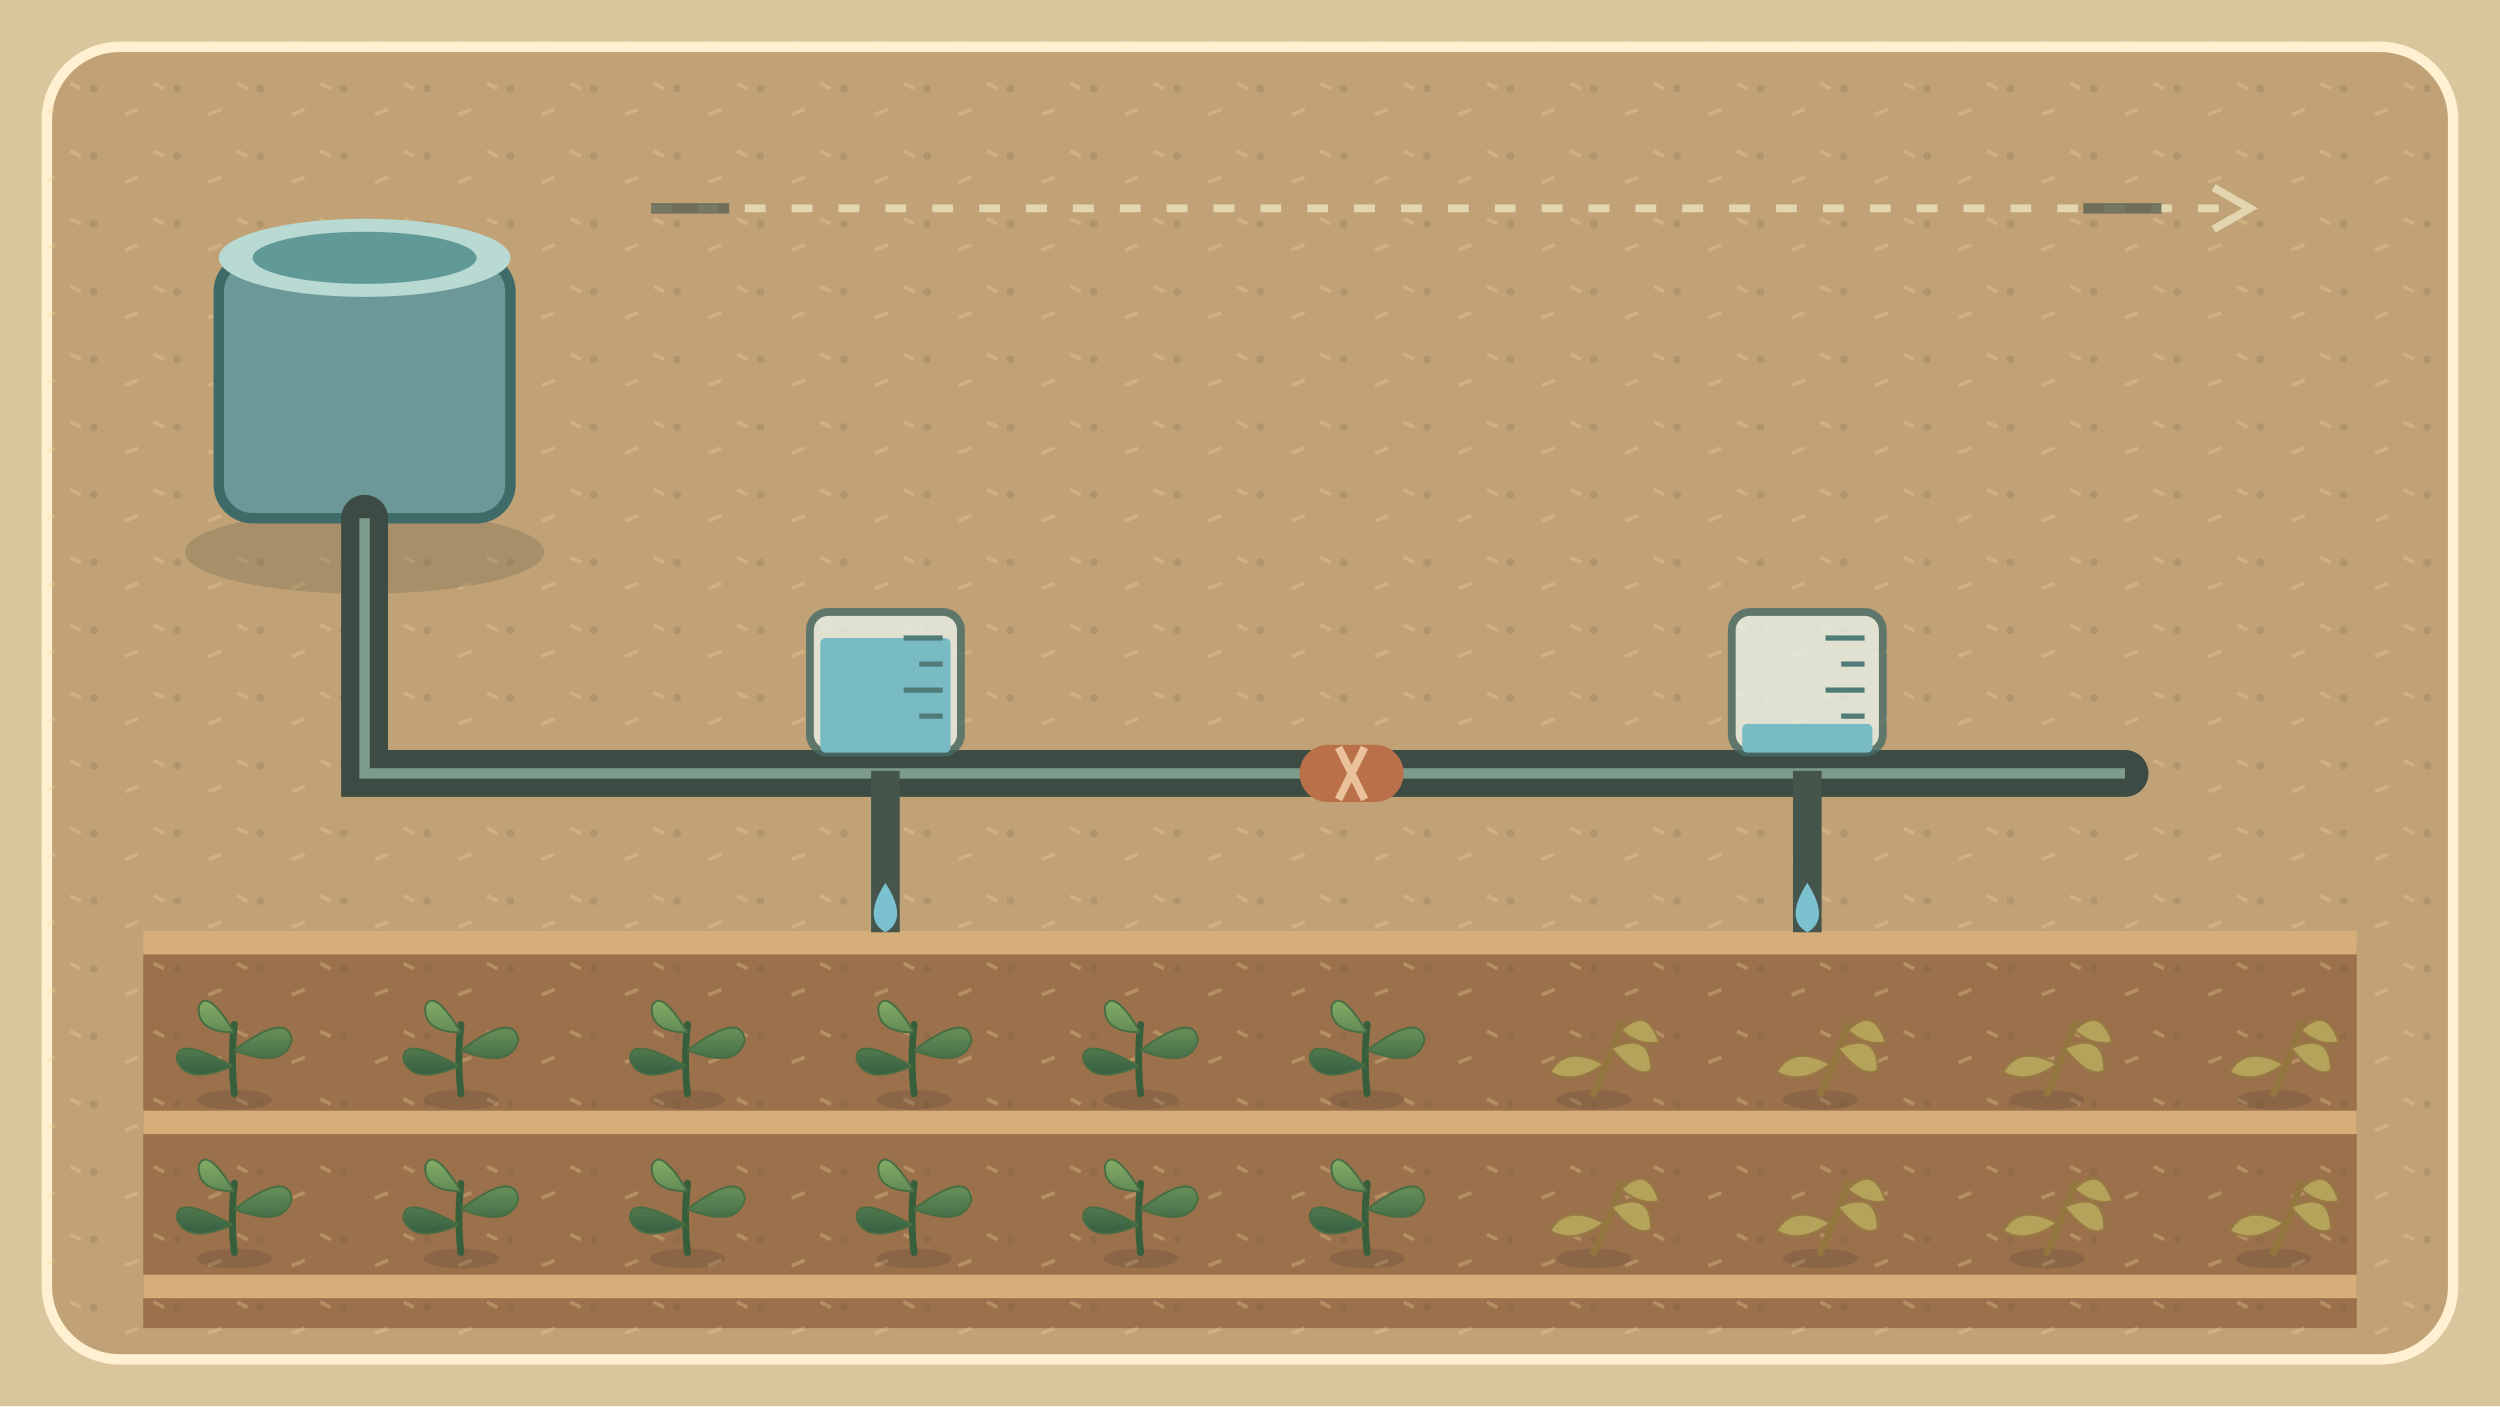
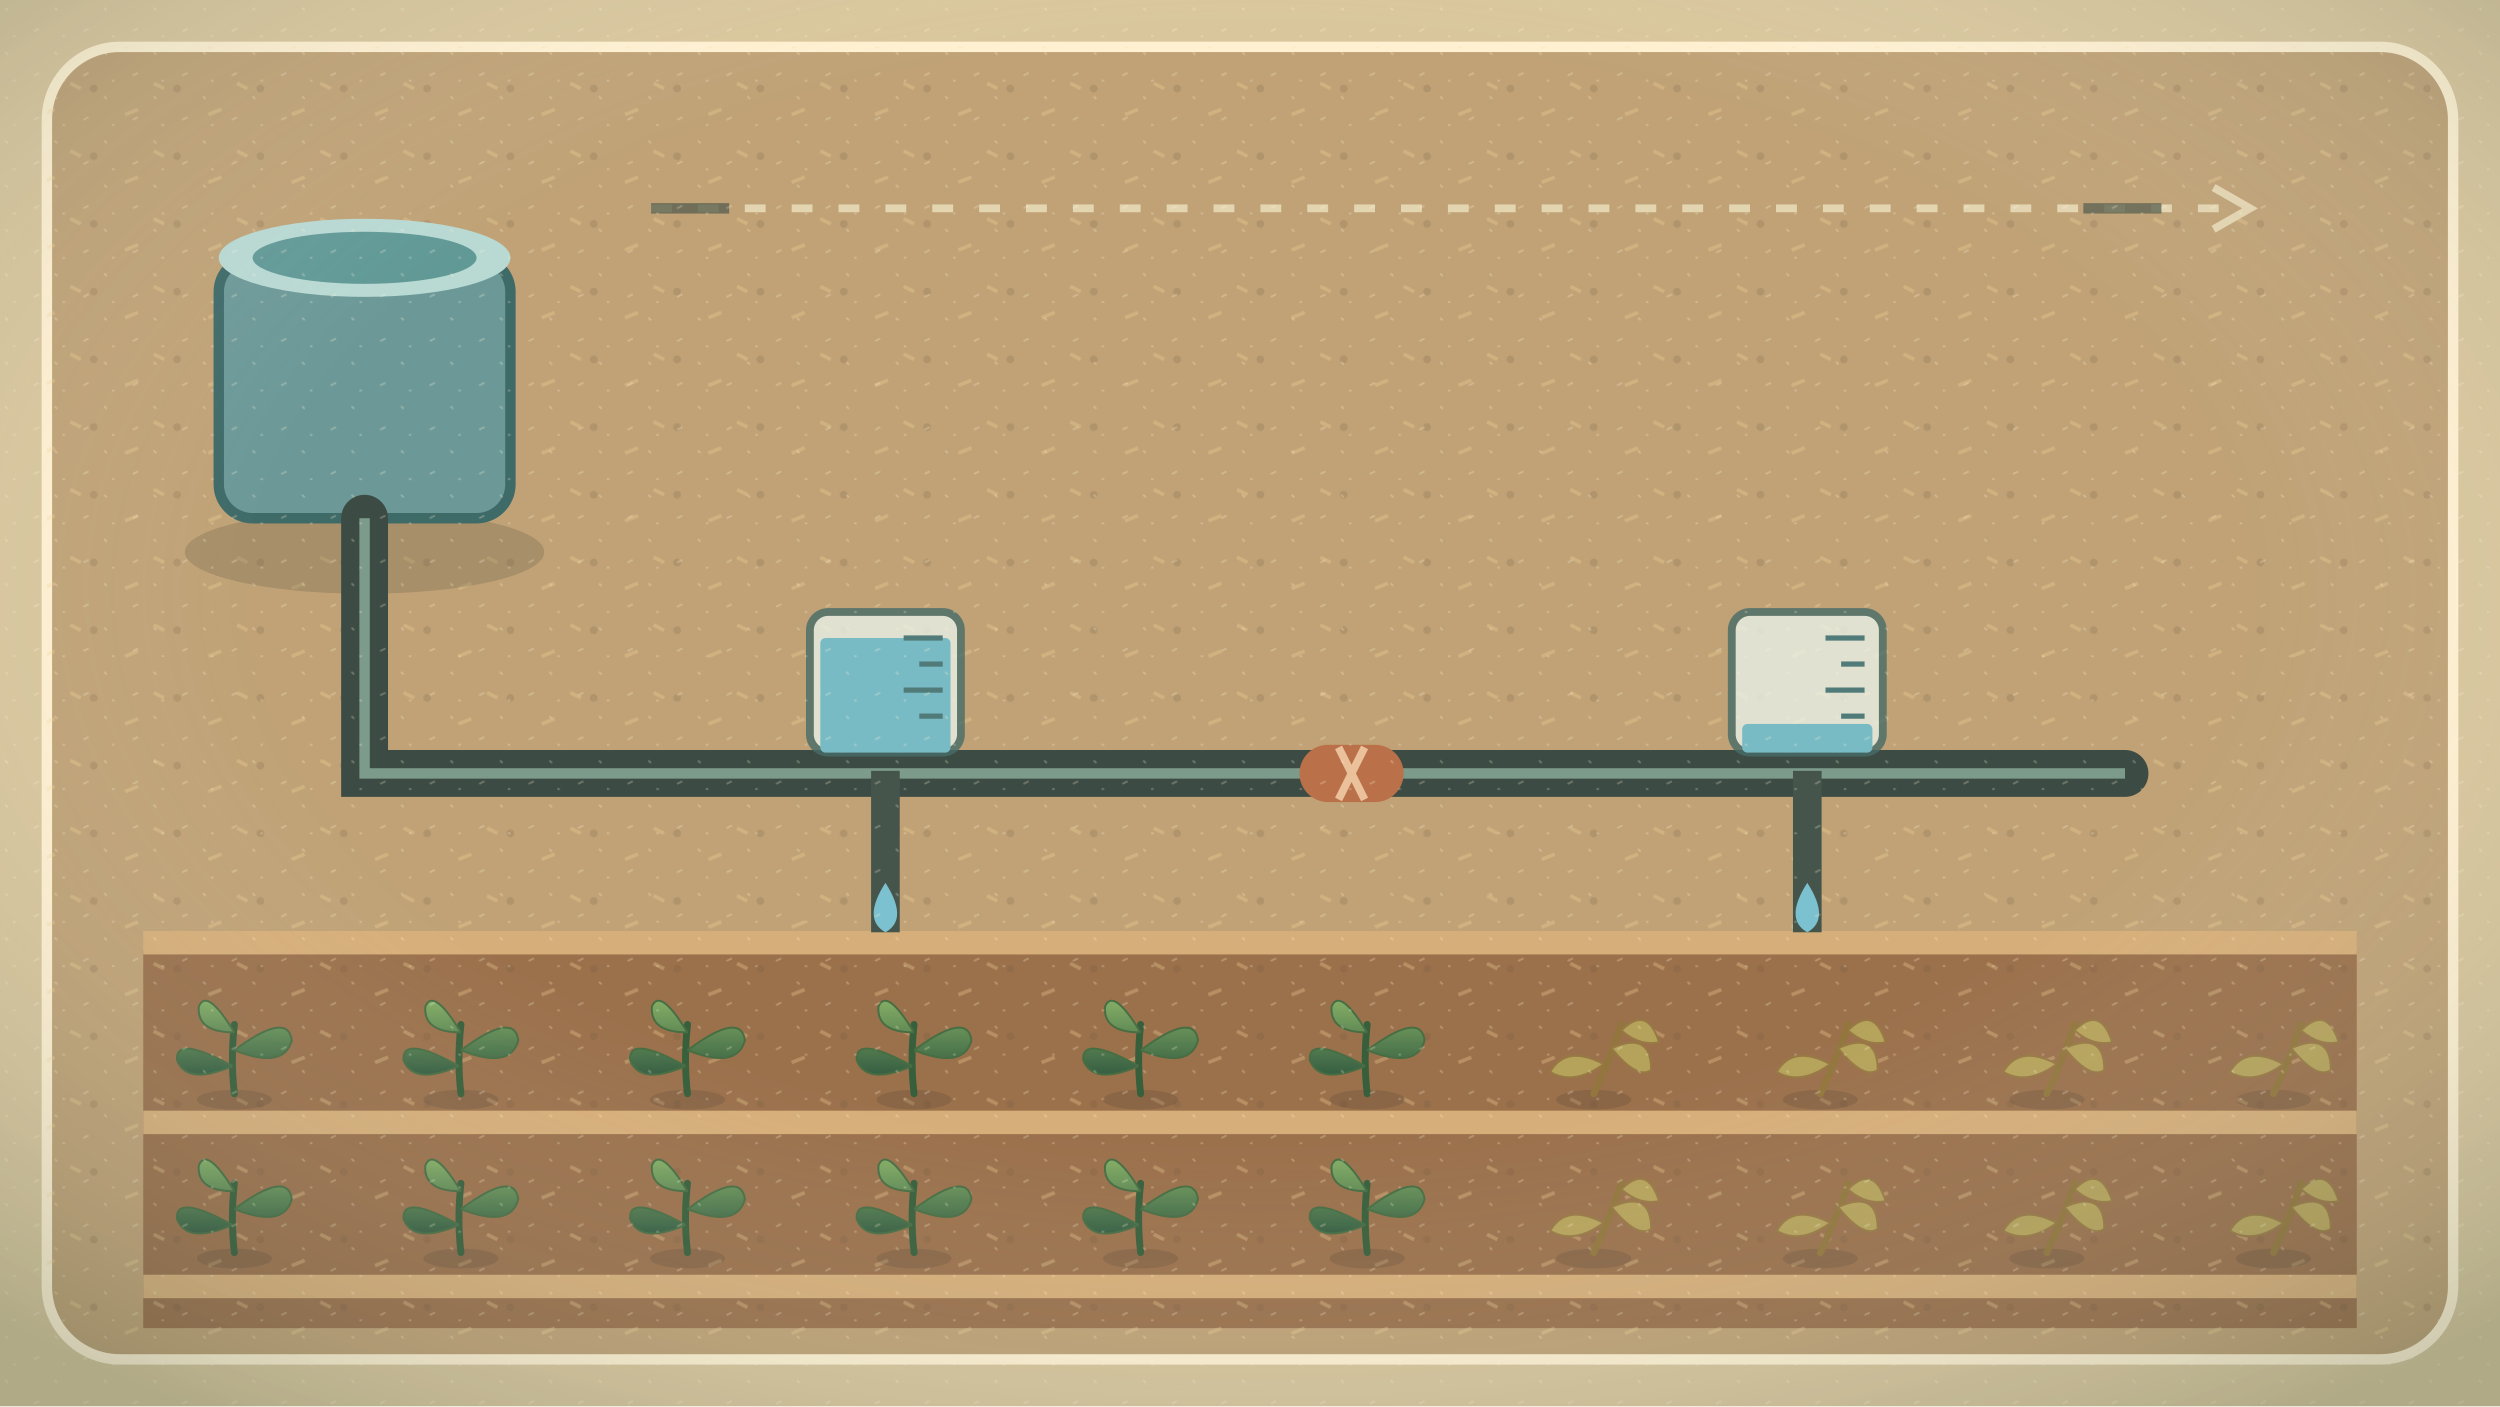
<svg xmlns="http://www.w3.org/2000/svg" width="960" height="540" viewBox="0 0 960 540">
  <defs>
    <linearGradient id="sky" x2="0" y2="1">
      <stop stop-color="#a9d7d8" />
      <stop offset="1" stop-color="#fff0c5" />
    </linearGradient>
    <linearGradient id="earth" x2="0" y2="1">
      <stop stop-color="#c5aa70" />
      <stop offset="1" stop-color="#8c6848" />
    </linearGradient>
    <linearGradient id="green" x2="0" y2="1">
      <stop stop-color="#83ad65" />
      <stop offset="1" stop-color="#365e42" />
    </linearGradient>
    <pattern id="grain" width="32" height="26" patternUnits="userSpaceOnUse">
      <circle cx="4" cy="8" r="1.5" fill="#6c533c" opacity=".18" />
      <path d="M16 18l5-2m6-10 4 2" stroke="#f4d699" opacity=".3" stroke-width="1.4" />
    </pattern>
  </defs>
  <rect width="960" height="540" fill="#d9c69c" />
  <rect x="18" y="18" width="924" height="504" rx="28" fill="#c0a276" stroke="#fff0d1" stroke-width="4" />
  <rect x="18" y="18" width="924" height="504" rx="28" fill="url(#grain)" />
  <path d="M55 365H905V510H55Z" fill="#9b714c" />
  <path d="M55 365H905V510H55Z" fill="url(#grain)" />
  <path d="M55 362H905M55 431H905M55 494H905" stroke="#d6ae79" stroke-width="9" />
  <g transform="translate(140 155)">
    <ellipse cy="57" rx="69" ry="16" fill="#6c6049" opacity=".3" />
    <rect x="-56" y="-56" width="112" height="100" rx="13" fill="#6c9998" stroke="#3e6a68" stroke-width="4" />
    <ellipse cy="-56" rx="56" ry="15" fill="#b9d9d3" />
    <ellipse cy="-56" rx="43" ry="10" fill="#619997" />
    <path d="M0 44V142H676" stroke="#3c4b43" stroke-width="18" fill="none" stroke-linecap="round" />
    <path d="M0 44V142H676" stroke="#7d9b8b" stroke-width="4" fill="none" />
  </g>
  <path d="M510 297h18" stroke="#ba7049" stroke-width="22" stroke-linecap="round" />
  <path d="M514 287l10 20m0-20-10 20" stroke="#eac19a" stroke-width="3" />
  <path d="M340 296v62M694 296v62" stroke="#46554c" stroke-width="11" />
  <g fill="#7cc1cf">
    <path d="M340 339q-9 14 0 19q9-5 0-19M694 339q-9 14 0 19q9-5 0-19" />
  </g>
  <g transform="translate(340 284)">
    <rect x="-29" y="-49" width="58" height="54" rx="7" fill="#e9f1e6" opacity=".8" stroke="#476b68" stroke-width="3" />
    <rect x="-25" y="-39" width="50" height="44" rx="2" fill="#79bbc5" />
    <path d="M7-39h15M13-29h9M7-19h15M13-9h9" stroke="#507b79" stroke-width="2" />
  </g>
  <g transform="translate(694 284)">
    <rect x="-29" y="-49" width="58" height="54" rx="7" fill="#e9f1e6" opacity=".8" stroke="#476b68" stroke-width="3" />
    <rect x="-25" y="-6" width="50" height="11" rx="2" fill="#79bbc5" />
    <path d="M7-39h15M13-29h9M7-19h15M13-9h9" stroke="#507b79" stroke-width="2" />
  </g>
  <g transform="translate(90 420) scale(0.76)">
    <ellipse cy="3" rx="19" ry="5" fill="#493c30" opacity=".21" />
    <path d="M0 0Q-2 -17 0 -35" fill="none" stroke="#385f3b" stroke-width="3.5" stroke-linecap="round" />
    <path d="M-1-14Q-30-30-29-17Q-24-4-1-14M0-22Q27-42 29-27Q25-12 0-22M0-31Q-14-54-18-44Q-19-31 0-31" fill="url(#green)" stroke="#486d43" stroke-width="1" />
  </g>
  <g transform="translate(177 420) scale(0.76)">
    <ellipse cy="3" rx="19" ry="5" fill="#493c30" opacity=".21" />
    <path d="M0 0Q-2 -17 0 -35" fill="none" stroke="#385f3b" stroke-width="3.5" stroke-linecap="round" />
    <path d="M-1-14Q-30-30-29-17Q-24-4-1-14M0-22Q27-42 29-27Q25-12 0-22M0-31Q-14-54-18-44Q-19-31 0-31" fill="url(#green)" stroke="#486d43" stroke-width="1" />
  </g>
  <g transform="translate(264 420) scale(0.76)">
    <ellipse cy="3" rx="19" ry="5" fill="#493c30" opacity=".21" />
    <path d="M0 0Q-2 -17 0 -35" fill="none" stroke="#385f3b" stroke-width="3.5" stroke-linecap="round" />
    <path d="M-1-14Q-30-30-29-17Q-24-4-1-14M0-22Q27-42 29-27Q25-12 0-22M0-31Q-14-54-18-44Q-19-31 0-31" fill="url(#green)" stroke="#486d43" stroke-width="1" />
  </g>
  <g transform="translate(351 420) scale(0.76)">
    <ellipse cy="3" rx="19" ry="5" fill="#493c30" opacity=".21" />
    <path d="M0 0Q-2 -17 0 -35" fill="none" stroke="#385f3b" stroke-width="3.5" stroke-linecap="round" />
    <path d="M-1-14Q-30-30-29-17Q-24-4-1-14M0-22Q27-42 29-27Q25-12 0-22M0-31Q-14-54-18-44Q-19-31 0-31" fill="url(#green)" stroke="#486d43" stroke-width="1" />
  </g>
  <g transform="translate(438 420) scale(0.76)">
    <ellipse cy="3" rx="19" ry="5" fill="#493c30" opacity=".21" />
    <path d="M0 0Q-2 -17 0 -35" fill="none" stroke="#385f3b" stroke-width="3.5" stroke-linecap="round" />
    <path d="M-1-14Q-30-30-29-17Q-24-4-1-14M0-22Q27-42 29-27Q25-12 0-22M0-31Q-14-54-18-44Q-19-31 0-31" fill="url(#green)" stroke="#486d43" stroke-width="1" />
  </g>
  <g transform="translate(525 420) scale(0.76)">
    <ellipse cy="3" rx="19" ry="5" fill="#493c30" opacity=".21" />
    <path d="M0 0Q-2 -17 0 -35" fill="none" stroke="#385f3b" stroke-width="3.5" stroke-linecap="round" />
    <path d="M-1-14Q-30-30-29-17Q-24-4-1-14M0-22Q27-42 29-27Q25-12 0-22M0-31Q-14-54-18-44Q-19-31 0-31" fill="url(#green)" stroke="#486d43" stroke-width="1" />
  </g>
  <g transform="translate(612 420) scale(0.76)">
    <ellipse cy="3" rx="19" ry="5" fill="#493c30" opacity=".21" />
    <path d="M0 0Q8 -17 14 -35" fill="none" stroke="#92763d" stroke-width="3.5" stroke-linecap="round" />
    <path d="M5-15Q-14-25-22-11Q-10-4 5-15M9-23Q29-32 29-12Q22-7 9-23M14-32Q27-45 33-26Q23-24 14-32" fill="#b6a35b" stroke="#977943" stroke-width="1" />
  </g>
  <g transform="translate(699 420) scale(0.76)">
    <ellipse cy="3" rx="19" ry="5" fill="#493c30" opacity=".21" />
    <path d="M0 0Q8 -17 14 -35" fill="none" stroke="#92763d" stroke-width="3.5" stroke-linecap="round" />
    <path d="M5-15Q-14-25-22-11Q-10-4 5-15M9-23Q29-32 29-12Q22-7 9-23M14-32Q27-45 33-26Q23-24 14-32" fill="#b6a35b" stroke="#977943" stroke-width="1" />
  </g>
  <g transform="translate(786 420) scale(0.76)">
    <ellipse cy="3" rx="19" ry="5" fill="#493c30" opacity=".21" />
    <path d="M0 0Q8 -17 14 -35" fill="none" stroke="#92763d" stroke-width="3.5" stroke-linecap="round" />
    <path d="M5-15Q-14-25-22-11Q-10-4 5-15M9-23Q29-32 29-12Q22-7 9-23M14-32Q27-45 33-26Q23-24 14-32" fill="#b6a35b" stroke="#977943" stroke-width="1" />
  </g>
  <g transform="translate(873 420) scale(0.76)">
    <ellipse cy="3" rx="19" ry="5" fill="#493c30" opacity=".21" />
    <path d="M0 0Q8 -17 14 -35" fill="none" stroke="#92763d" stroke-width="3.5" stroke-linecap="round" />
    <path d="M5-15Q-14-25-22-11Q-10-4 5-15M9-23Q29-32 29-12Q22-7 9-23M14-32Q27-45 33-26Q23-24 14-32" fill="#b6a35b" stroke="#977943" stroke-width="1" />
  </g>
  <g transform="translate(90 481) scale(0.76)">
    <ellipse cy="3" rx="19" ry="5" fill="#493c30" opacity=".21" />
    <path d="M0 0Q-2 -17 0 -35" fill="none" stroke="#385f3b" stroke-width="3.5" stroke-linecap="round" />
    <path d="M-1-14Q-30-30-29-17Q-24-4-1-14M0-22Q27-42 29-27Q25-12 0-22M0-31Q-14-54-18-44Q-19-31 0-31" fill="url(#green)" stroke="#486d43" stroke-width="1" />
  </g>
  <g transform="translate(177 481) scale(0.76)">
    <ellipse cy="3" rx="19" ry="5" fill="#493c30" opacity=".21" />
    <path d="M0 0Q-2 -17 0 -35" fill="none" stroke="#385f3b" stroke-width="3.5" stroke-linecap="round" />
    <path d="M-1-14Q-30-30-29-17Q-24-4-1-14M0-22Q27-42 29-27Q25-12 0-22M0-31Q-14-54-18-44Q-19-31 0-31" fill="url(#green)" stroke="#486d43" stroke-width="1" />
  </g>
  <g transform="translate(264 481) scale(0.76)">
    <ellipse cy="3" rx="19" ry="5" fill="#493c30" opacity=".21" />
    <path d="M0 0Q-2 -17 0 -35" fill="none" stroke="#385f3b" stroke-width="3.5" stroke-linecap="round" />
    <path d="M-1-14Q-30-30-29-17Q-24-4-1-14M0-22Q27-42 29-27Q25-12 0-22M0-31Q-14-54-18-44Q-19-31 0-31" fill="url(#green)" stroke="#486d43" stroke-width="1" />
  </g>
  <g transform="translate(351 481) scale(0.76)">
    <ellipse cy="3" rx="19" ry="5" fill="#493c30" opacity=".21" />
    <path d="M0 0Q-2 -17 0 -35" fill="none" stroke="#385f3b" stroke-width="3.5" stroke-linecap="round" />
    <path d="M-1-14Q-30-30-29-17Q-24-4-1-14M0-22Q27-42 29-27Q25-12 0-22M0-31Q-14-54-18-44Q-19-31 0-31" fill="url(#green)" stroke="#486d43" stroke-width="1" />
  </g>
  <g transform="translate(438 481) scale(0.76)">
    <ellipse cy="3" rx="19" ry="5" fill="#493c30" opacity=".21" />
    <path d="M0 0Q-2 -17 0 -35" fill="none" stroke="#385f3b" stroke-width="3.5" stroke-linecap="round" />
    <path d="M-1-14Q-30-30-29-17Q-24-4-1-14M0-22Q27-42 29-27Q25-12 0-22M0-31Q-14-54-18-44Q-19-31 0-31" fill="url(#green)" stroke="#486d43" stroke-width="1" />
  </g>
  <g transform="translate(525 481) scale(0.76)">
    <ellipse cy="3" rx="19" ry="5" fill="#493c30" opacity=".21" />
    <path d="M0 0Q-2 -17 0 -35" fill="none" stroke="#385f3b" stroke-width="3.5" stroke-linecap="round" />
    <path d="M-1-14Q-30-30-29-17Q-24-4-1-14M0-22Q27-42 29-27Q25-12 0-22M0-31Q-14-54-18-44Q-19-31 0-31" fill="url(#green)" stroke="#486d43" stroke-width="1" />
  </g>
  <g transform="translate(612 481) scale(0.76)">
    <ellipse cy="3" rx="19" ry="5" fill="#493c30" opacity=".21" />
    <path d="M0 0Q8 -17 14 -35" fill="none" stroke="#92763d" stroke-width="3.5" stroke-linecap="round" />
    <path d="M5-15Q-14-25-22-11Q-10-4 5-15M9-23Q29-32 29-12Q22-7 9-23M14-32Q27-45 33-26Q23-24 14-32" fill="#b6a35b" stroke="#977943" stroke-width="1" />
  </g>
  <g transform="translate(699 481) scale(0.76)">
    <ellipse cy="3" rx="19" ry="5" fill="#493c30" opacity=".21" />
    <path d="M0 0Q8 -17 14 -35" fill="none" stroke="#92763d" stroke-width="3.5" stroke-linecap="round" />
    <path d="M5-15Q-14-25-22-11Q-10-4 5-15M9-23Q29-32 29-12Q22-7 9-23M14-32Q27-45 33-26Q23-24 14-32" fill="#b6a35b" stroke="#977943" stroke-width="1" />
  </g>
  <g transform="translate(786 481) scale(0.76)">
    <ellipse cy="3" rx="19" ry="5" fill="#493c30" opacity=".21" />
    <path d="M0 0Q8 -17 14 -35" fill="none" stroke="#92763d" stroke-width="3.5" stroke-linecap="round" />
    <path d="M5-15Q-14-25-22-11Q-10-4 5-15M9-23Q29-32 29-12Q22-7 9-23M14-32Q27-45 33-26Q23-24 14-32" fill="#b6a35b" stroke="#977943" stroke-width="1" />
  </g>
  <g transform="translate(873 481) scale(0.76)">
    <ellipse cy="3" rx="19" ry="5" fill="#493c30" opacity=".21" />
    <path d="M0 0Q8 -17 14 -35" fill="none" stroke="#92763d" stroke-width="3.5" stroke-linecap="round" />
    <path d="M5-15Q-14-25-22-11Q-10-4 5-15M9-23Q29-32 29-12Q22-7 9-23M14-32Q27-45 33-26Q23-24 14-32" fill="#b6a35b" stroke="#977943" stroke-width="1" />
  </g>
  <path d="M250 80H858" stroke="#e4d5b1" stroke-width="3" stroke-dasharray="8 10" />
  <path d="M850 72l14 8-14 8" stroke="#e4d5b1" stroke-width="3" fill="none" />
  <g fill="#5c6250" opacity=".8">
    <path d="M250 78h30v4h-30Z" />
    <path d="M800 78h30v4h-30Z" />
  </g>
+   <defs>
+     <radialGradient id="editorial-edge" cx=".5" cy=".42" r=".72">
+       <stop offset=".55" stop-color="#fff" stop-opacity="0" />
+       <stop offset="1" stop-color="#24463b" stop-opacity=".22" />
+     </radialGradient>
+     <pattern id="paper-detail" width="19" height="17" patternUnits="userSpaceOnUse">
+       <path d="M2 3l1 1m10 8 2-1M5 14h1" stroke="#fff5d7" stroke-width=".75" opacity=".25" />
+     </pattern>
+   </defs>
+   <rect width="960" height="540" fill="url(#paper-detail)" pointer-events="none" />
+   <rect width="960" height="540" fill="url(#editorial-edge)" pointer-events="none" />
</svg>
